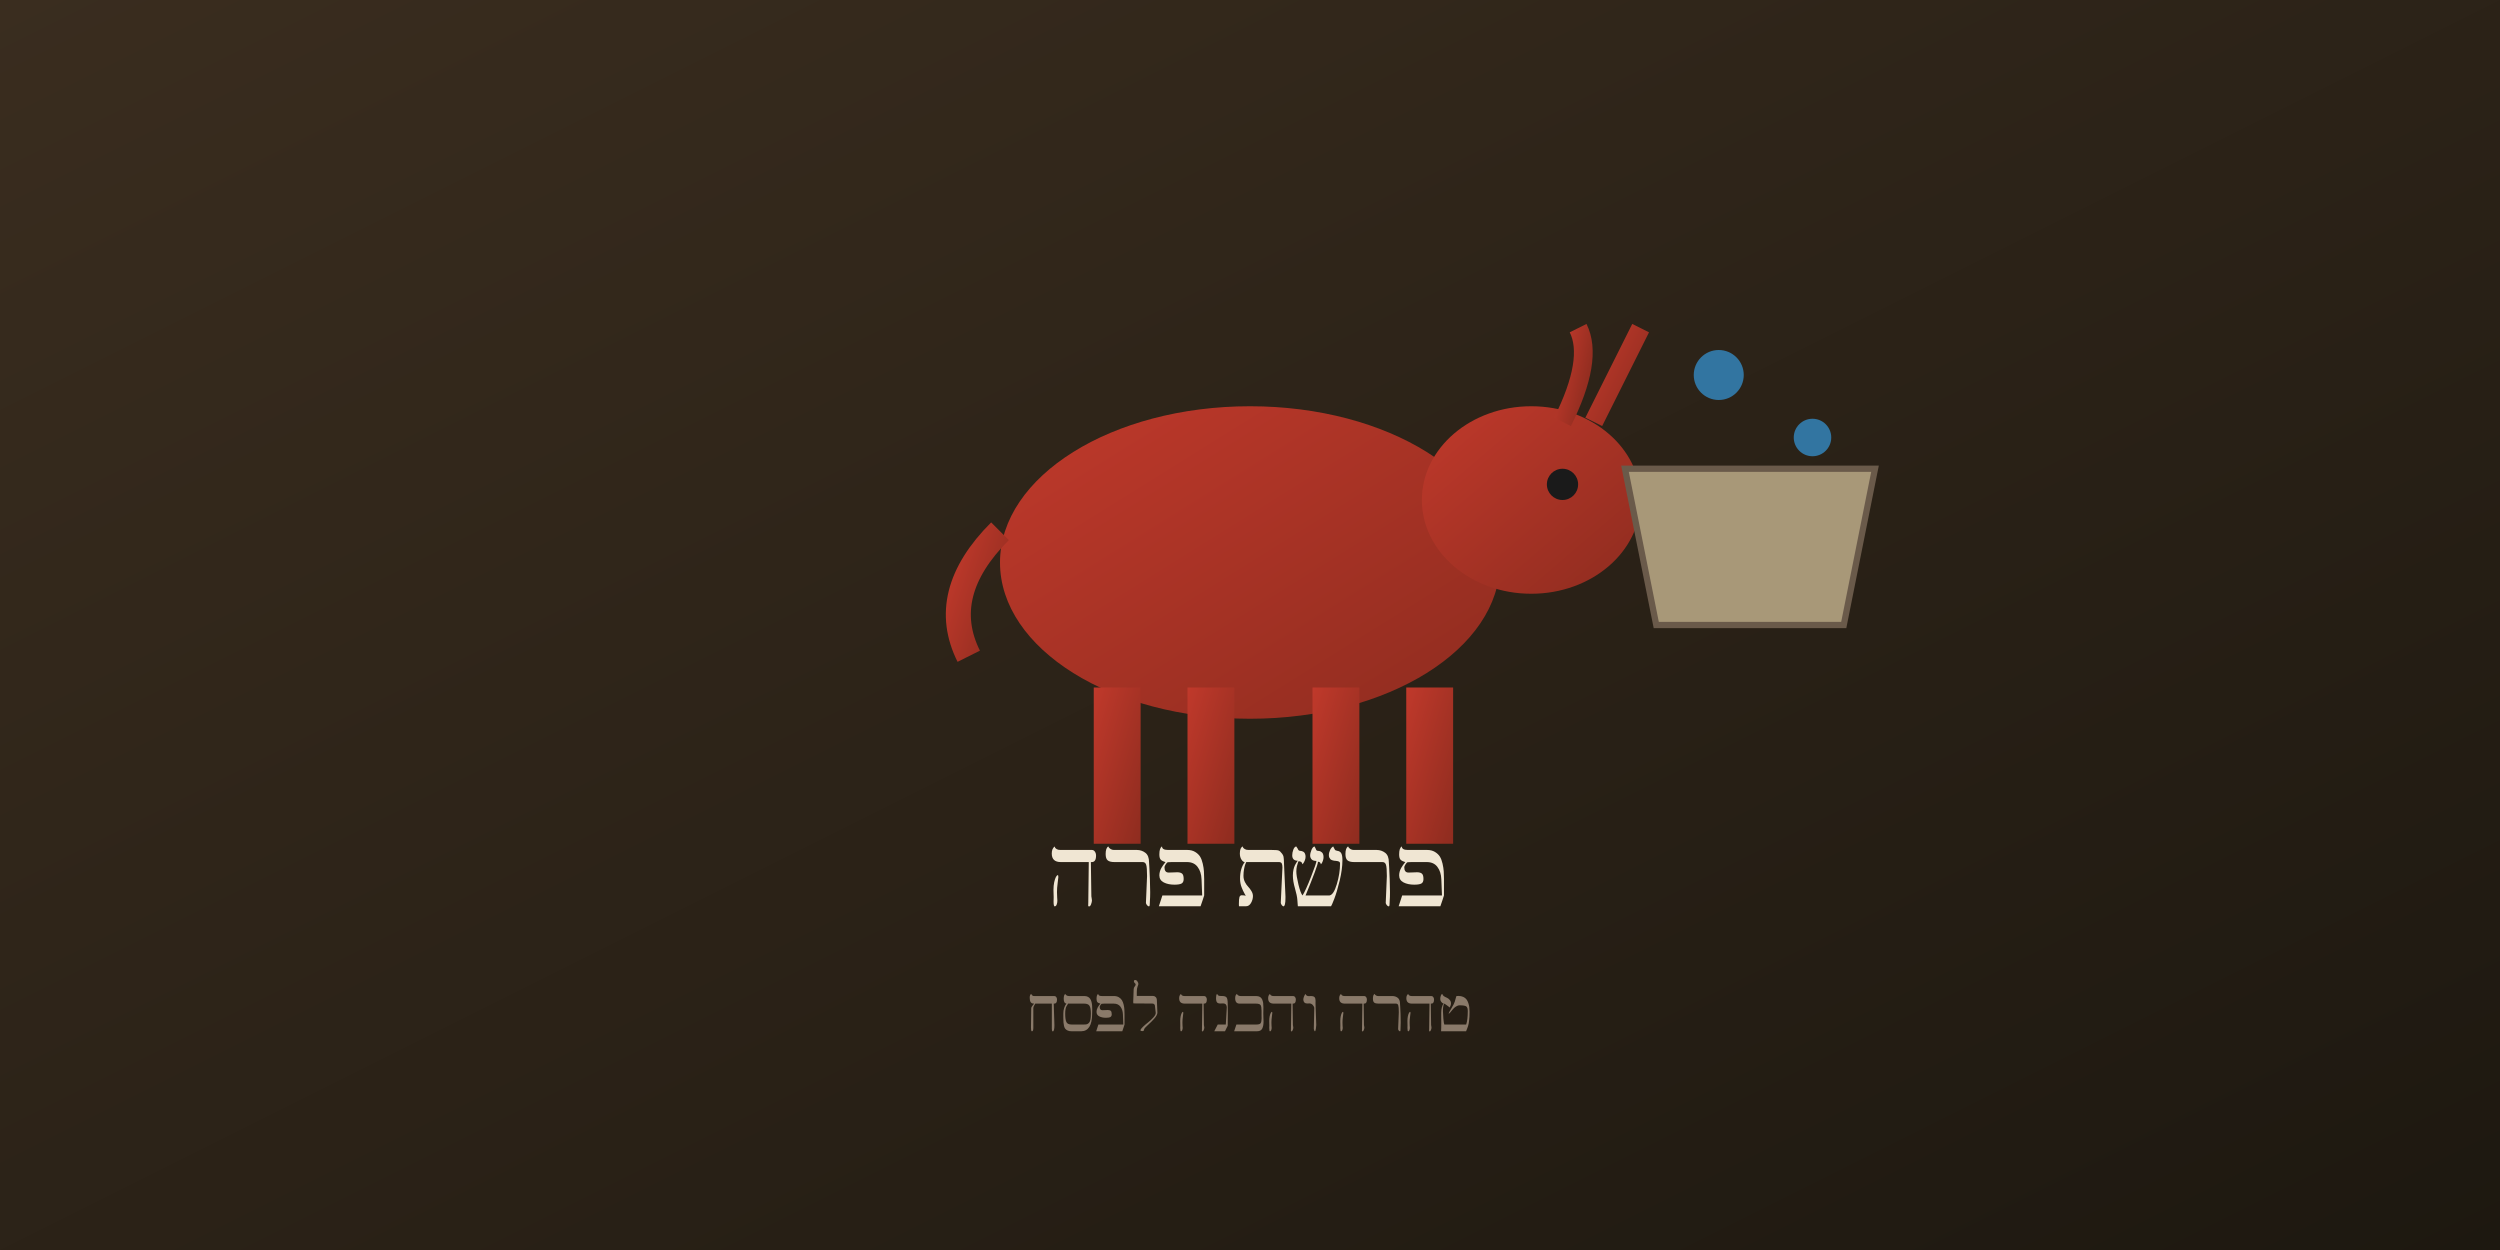
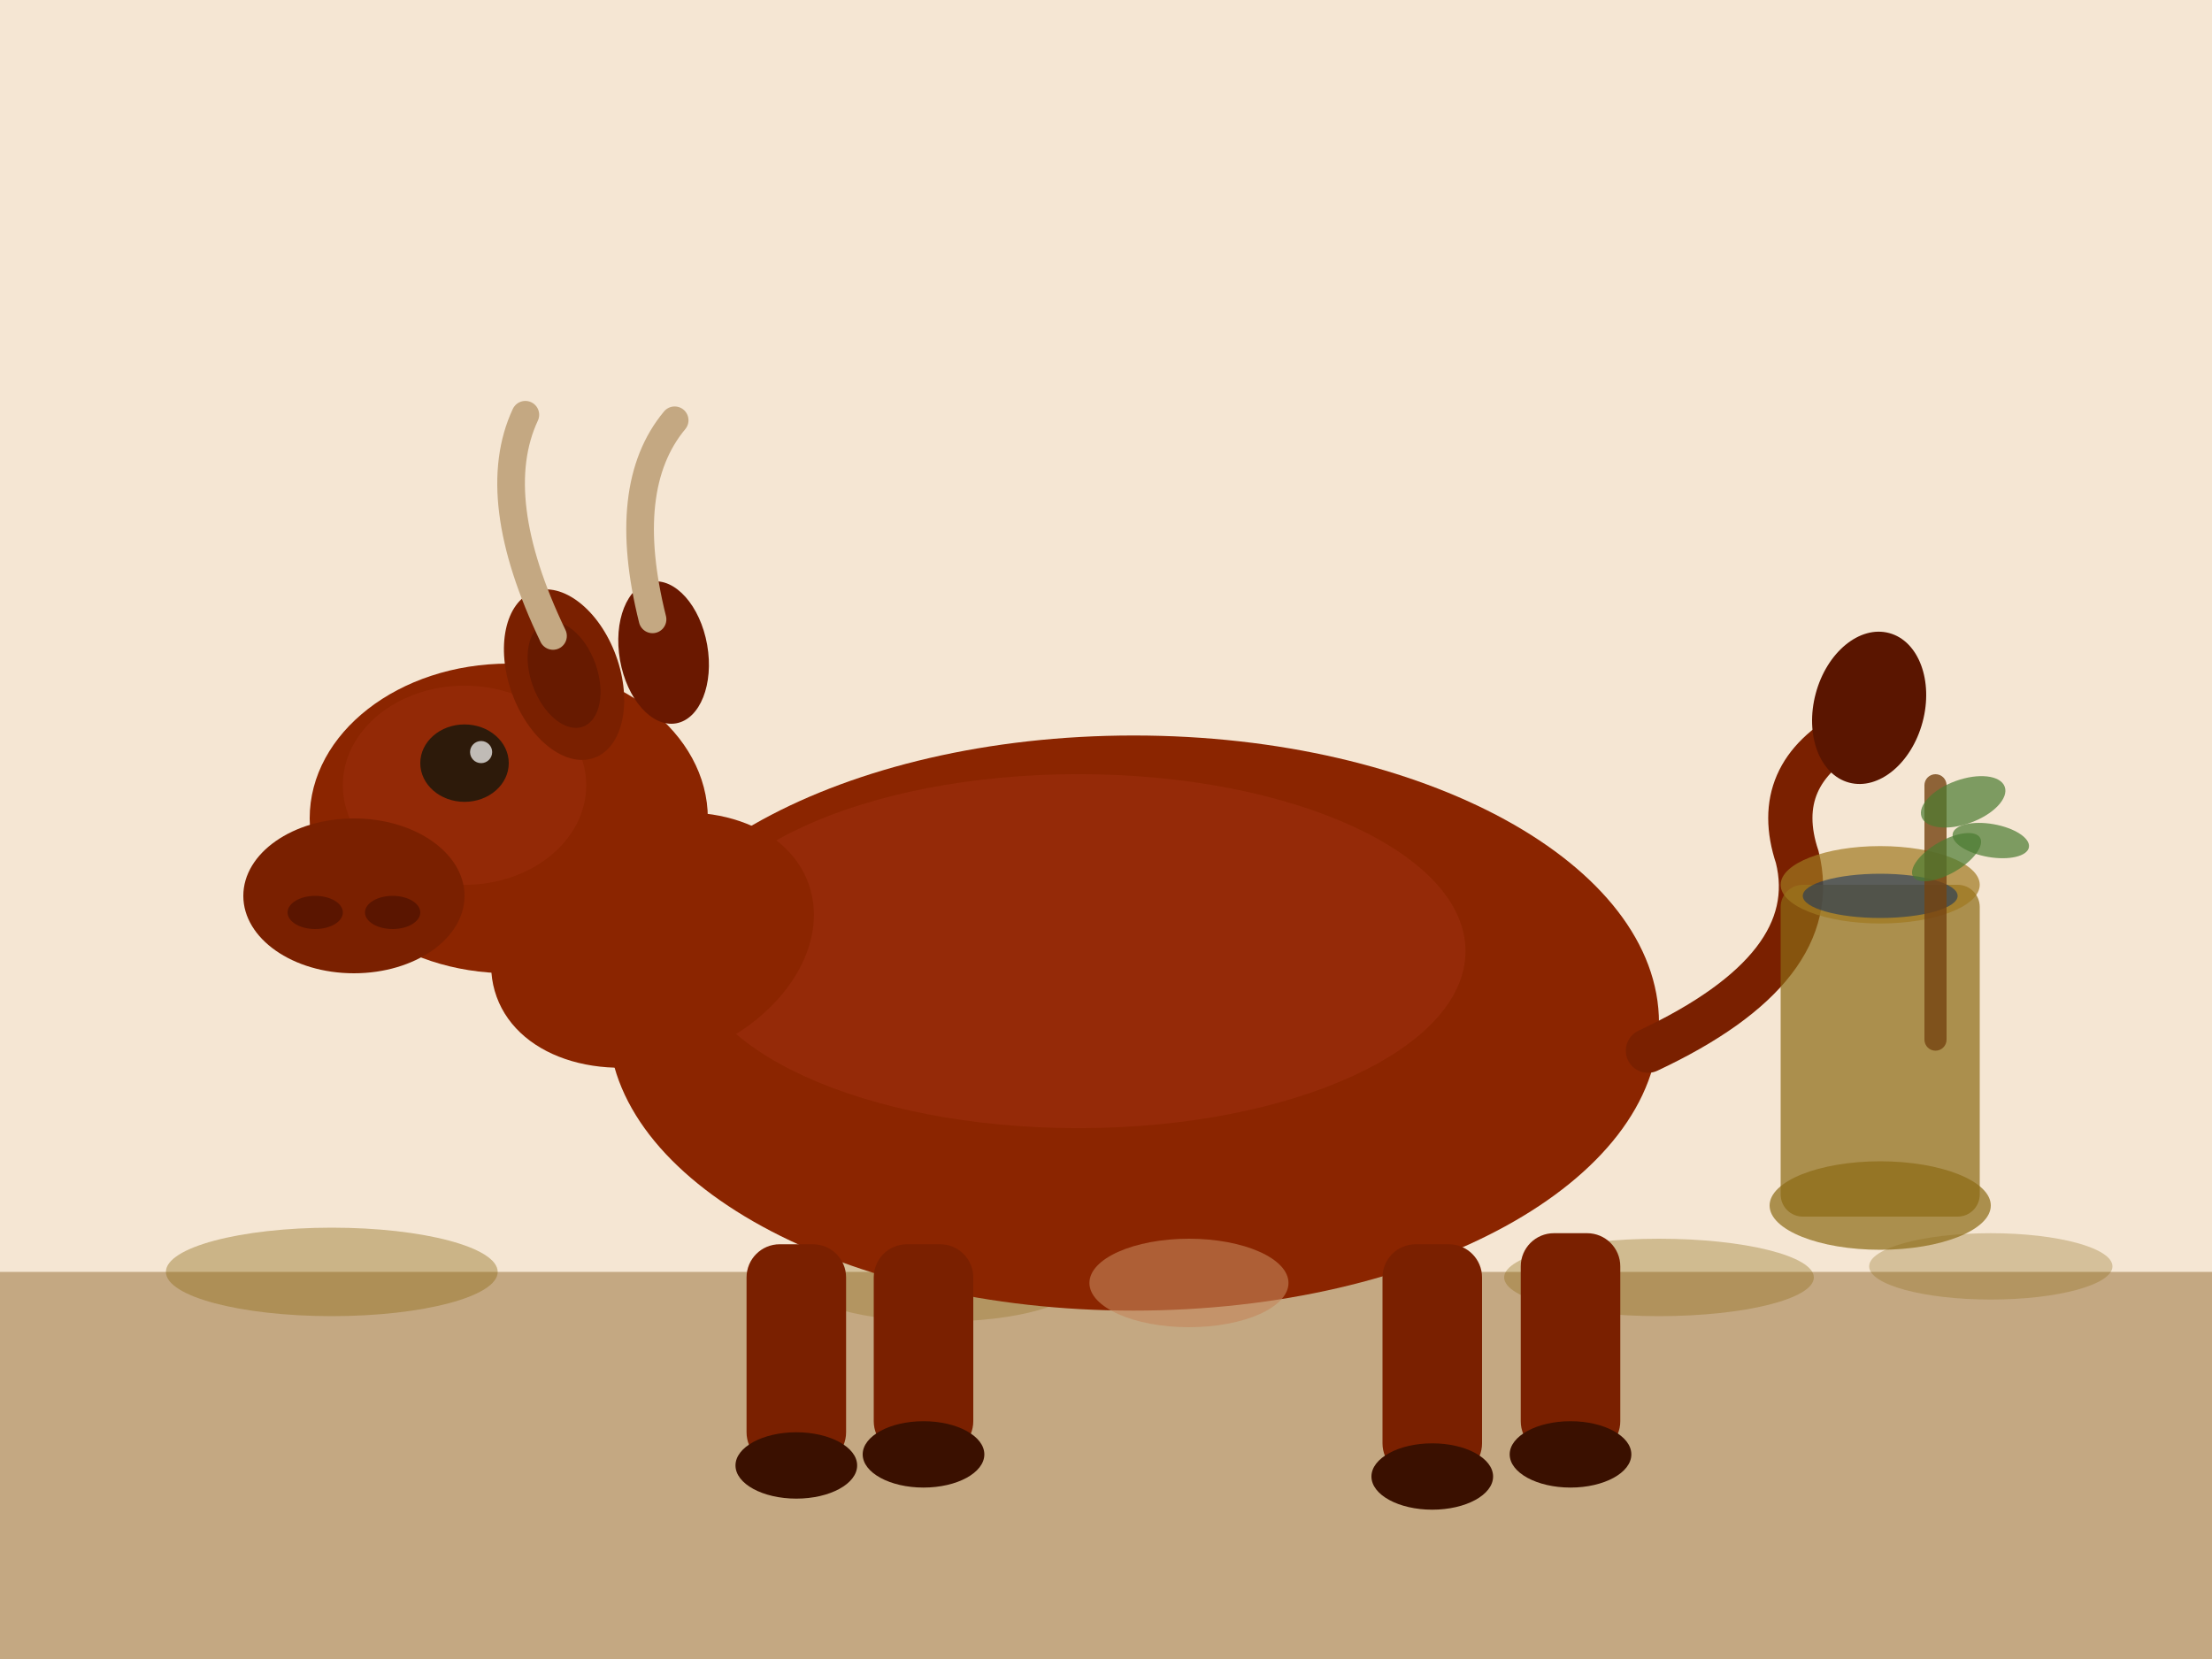
- <svg xmlns="http://www.w3.org/2000/svg" width="800" height="400" viewBox="0 0 800 400">
-   <defs>
-     <linearGradient id="bg" x1="0%" y1="0%" x2="100%" y2="100%">
-       <stop offset="0%" style="stop-color:#3a2d1f" />
-       <stop offset="100%" style="stop-color:#1d1810" />
-     </linearGradient>
-     <linearGradient id="red" x1="0%" y1="0%" x2="100%" y2="100%">
-       <stop offset="0%" style="stop-color:#c0392b" />
-       <stop offset="100%" style="stop-color:#8e2c1f" />
-     </linearGradient>
-   </defs>
-   <rect width="800" height="400" fill="url(#bg)" />
-   <g transform="translate(300, 100)">
-     <ellipse cx="100" cy="80" rx="80" ry="50" fill="url(#red)" />
-     <ellipse cx="190" cy="60" rx="35" ry="30" fill="url(#red)" />
-     <path d="M200 35 Q210 15 205 5" stroke="url(#red)" stroke-width="6" fill="none" />
-     <path d="M210 35 Q220 15 225 5" stroke="url(#red)" stroke-width="6" fill="none" />
-     <circle cx="200" cy="55" r="5" fill="#1a1a1a" />
-     <rect x="50" y="120" width="15" height="50" fill="url(#red)" />
-     <rect x="80" y="120" width="15" height="50" fill="url(#red)" />
-     <rect x="120" y="120" width="15" height="50" fill="url(#red)" />
-     <rect x="150" y="120" width="15" height="50" fill="url(#red)" />
-     <path d="M20 70 Q0 90 10 110" stroke="url(#red)" stroke-width="8" fill="none" />
-   </g>
-   <g fill="#3498db" opacity="0.7">
-     <circle cx="550" cy="120" r="8" />
-     <circle cx="580" cy="140" r="6" />
-     <circle cx="560" cy="160" r="7" />
-     <circle cx="590" cy="170" r="5" />
-   </g>
-   <path d="M530 200 L520 150 L600 150 L590 200 Z" fill="#a89878" stroke="#6a5a4a" stroke-width="2" />
-   <text x="400" y="290" text-anchor="middle" font-family="David, serif" font-size="32" fill="#f0e6d3" direction="rtl">פרשת פרה</text>
-   <text x="400" y="330" text-anchor="middle" font-family="David, serif" font-size="20" fill="#8a7a6a" direction="rtl">טהרה והכנה לפסח</text>
+ <svg xmlns="http://www.w3.org/2000/svg" viewBox="0 0 400 300" width="400" height="300">
+   <rect width="400" height="300" fill="#f5e6d3" />
+   <rect x="0" y="230" width="400" height="70" fill="#c4a882" />
+   <ellipse cx="60" cy="230" rx="30" ry="8" fill="#8B6914" opacity="0.4" />
+   <ellipse cx="170" cy="232" rx="25" ry="7" fill="#8B6914" opacity="0.3" />
+   <ellipse cx="300" cy="231" rx="28" ry="7" fill="#8B6914" opacity="0.35" />
+   <ellipse cx="360" cy="229" rx="22" ry="6" fill="#8B6914" opacity="0.3" />
+   <ellipse cx="205" cy="185" rx="95" ry="52" fill="#8B2500" />
+   <ellipse cx="195" cy="172" rx="70" ry="32" fill="#a03010" opacity="0.5" />
+   <ellipse cx="118" cy="170" rx="30" ry="22" fill="#8B2500" transform="rotate(-20 118 170)" />
+   <ellipse cx="92" cy="148" rx="36" ry="28" fill="#8B2500" />
+   <ellipse cx="84" cy="142" rx="22" ry="18" fill="#a03010" opacity="0.4" />
+   <ellipse cx="64" cy="162" rx="20" ry="14" fill="#7a2000" />
+   <ellipse cx="57" cy="165" rx="5" ry="3" fill="#5a1500" />
+   <ellipse cx="71" cy="165" rx="5" ry="3" fill="#5a1500" />
+   <ellipse cx="84" cy="138" rx="8" ry="7" fill="#2d1a0a" />
+   <circle cx="87" cy="136" r="2" fill="#ffffff" opacity="0.7" />
+   <ellipse cx="102" cy="122" rx="10" ry="16" fill="#7a2000" transform="rotate(-20 102 122)" />
+   <ellipse cx="102" cy="122" rx="6" ry="10" fill="#5a1500" transform="rotate(-20 102 122)" opacity="0.6" />
+   <ellipse cx="120" cy="118" rx="8" ry="13" fill="#6a1800" transform="rotate(-10 120 118)" />
+   <path d="M 100 115 Q 88 90 95 75" fill="none" stroke="#c4a882" stroke-width="5" stroke-linecap="round" />
+   <path d="M 118 112 Q 112 88 122 76" fill="none" stroke="#c4a882" stroke-width="5" stroke-linecap="round" />
+   <rect x="135" y="225" width="18" height="40" fill="#7a2000" rx="6" />
+   <ellipse cx="144" cy="265" rx="11" ry="6" fill="#3a1000" />
+   <rect x="158" y="225" width="18" height="38" fill="#7a2000" rx="6" />
+   <ellipse cx="167" cy="263" rx="11" ry="6" fill="#3a1000" />
+   <rect x="250" y="225" width="18" height="42" fill="#7a2000" rx="6" />
+   <ellipse cx="259" cy="267" rx="11" ry="6" fill="#3a1000" />
+   <rect x="275" y="223" width="18" height="40" fill="#7a2000" rx="6" />
+   <ellipse cx="284" cy="263" rx="11" ry="6" fill="#3a1000" />
+   <path d="M 298 190 Q 330 175 325 155 Q 320 140 335 132" fill="none" stroke="#7a2000" stroke-width="8" stroke-linecap="round" />
+   <ellipse cx="338" cy="128" rx="10" ry="14" fill="#5a1500" transform="rotate(15 338 128)" />
+   <ellipse cx="215" cy="232" rx="18" ry="8" fill="#c4855a" opacity="0.6" />
+   <ellipse cx="340" cy="218" rx="20" ry="8" fill="#8B6914" opacity="0.7" />
+   <rect x="322" y="160" width="36" height="60" fill="#8B6914" rx="4" opacity="0.7" />
+   <ellipse cx="340" cy="160" rx="18" ry="7" fill="#a07820" opacity="0.7" />
+   <ellipse cx="340" cy="162" rx="14" ry="4" fill="#1a365d" opacity="0.6" />
+   <rect x="348" y="140" width="4" height="50" fill="#744210" rx="2" opacity="0.8" />
+   <ellipse cx="355" cy="145" rx="8" ry="4" fill="#4a7a30" opacity="0.7" transform="rotate(-20 355 145)" />
+   <ellipse cx="360" cy="152" rx="7" ry="3" fill="#4a7a30" opacity="0.7" transform="rotate(10 360 152)" />
+   <ellipse cx="352" cy="155" rx="7" ry="3" fill="#4a7a30" opacity="0.7" transform="rotate(-30 352 155)" />
</svg>
